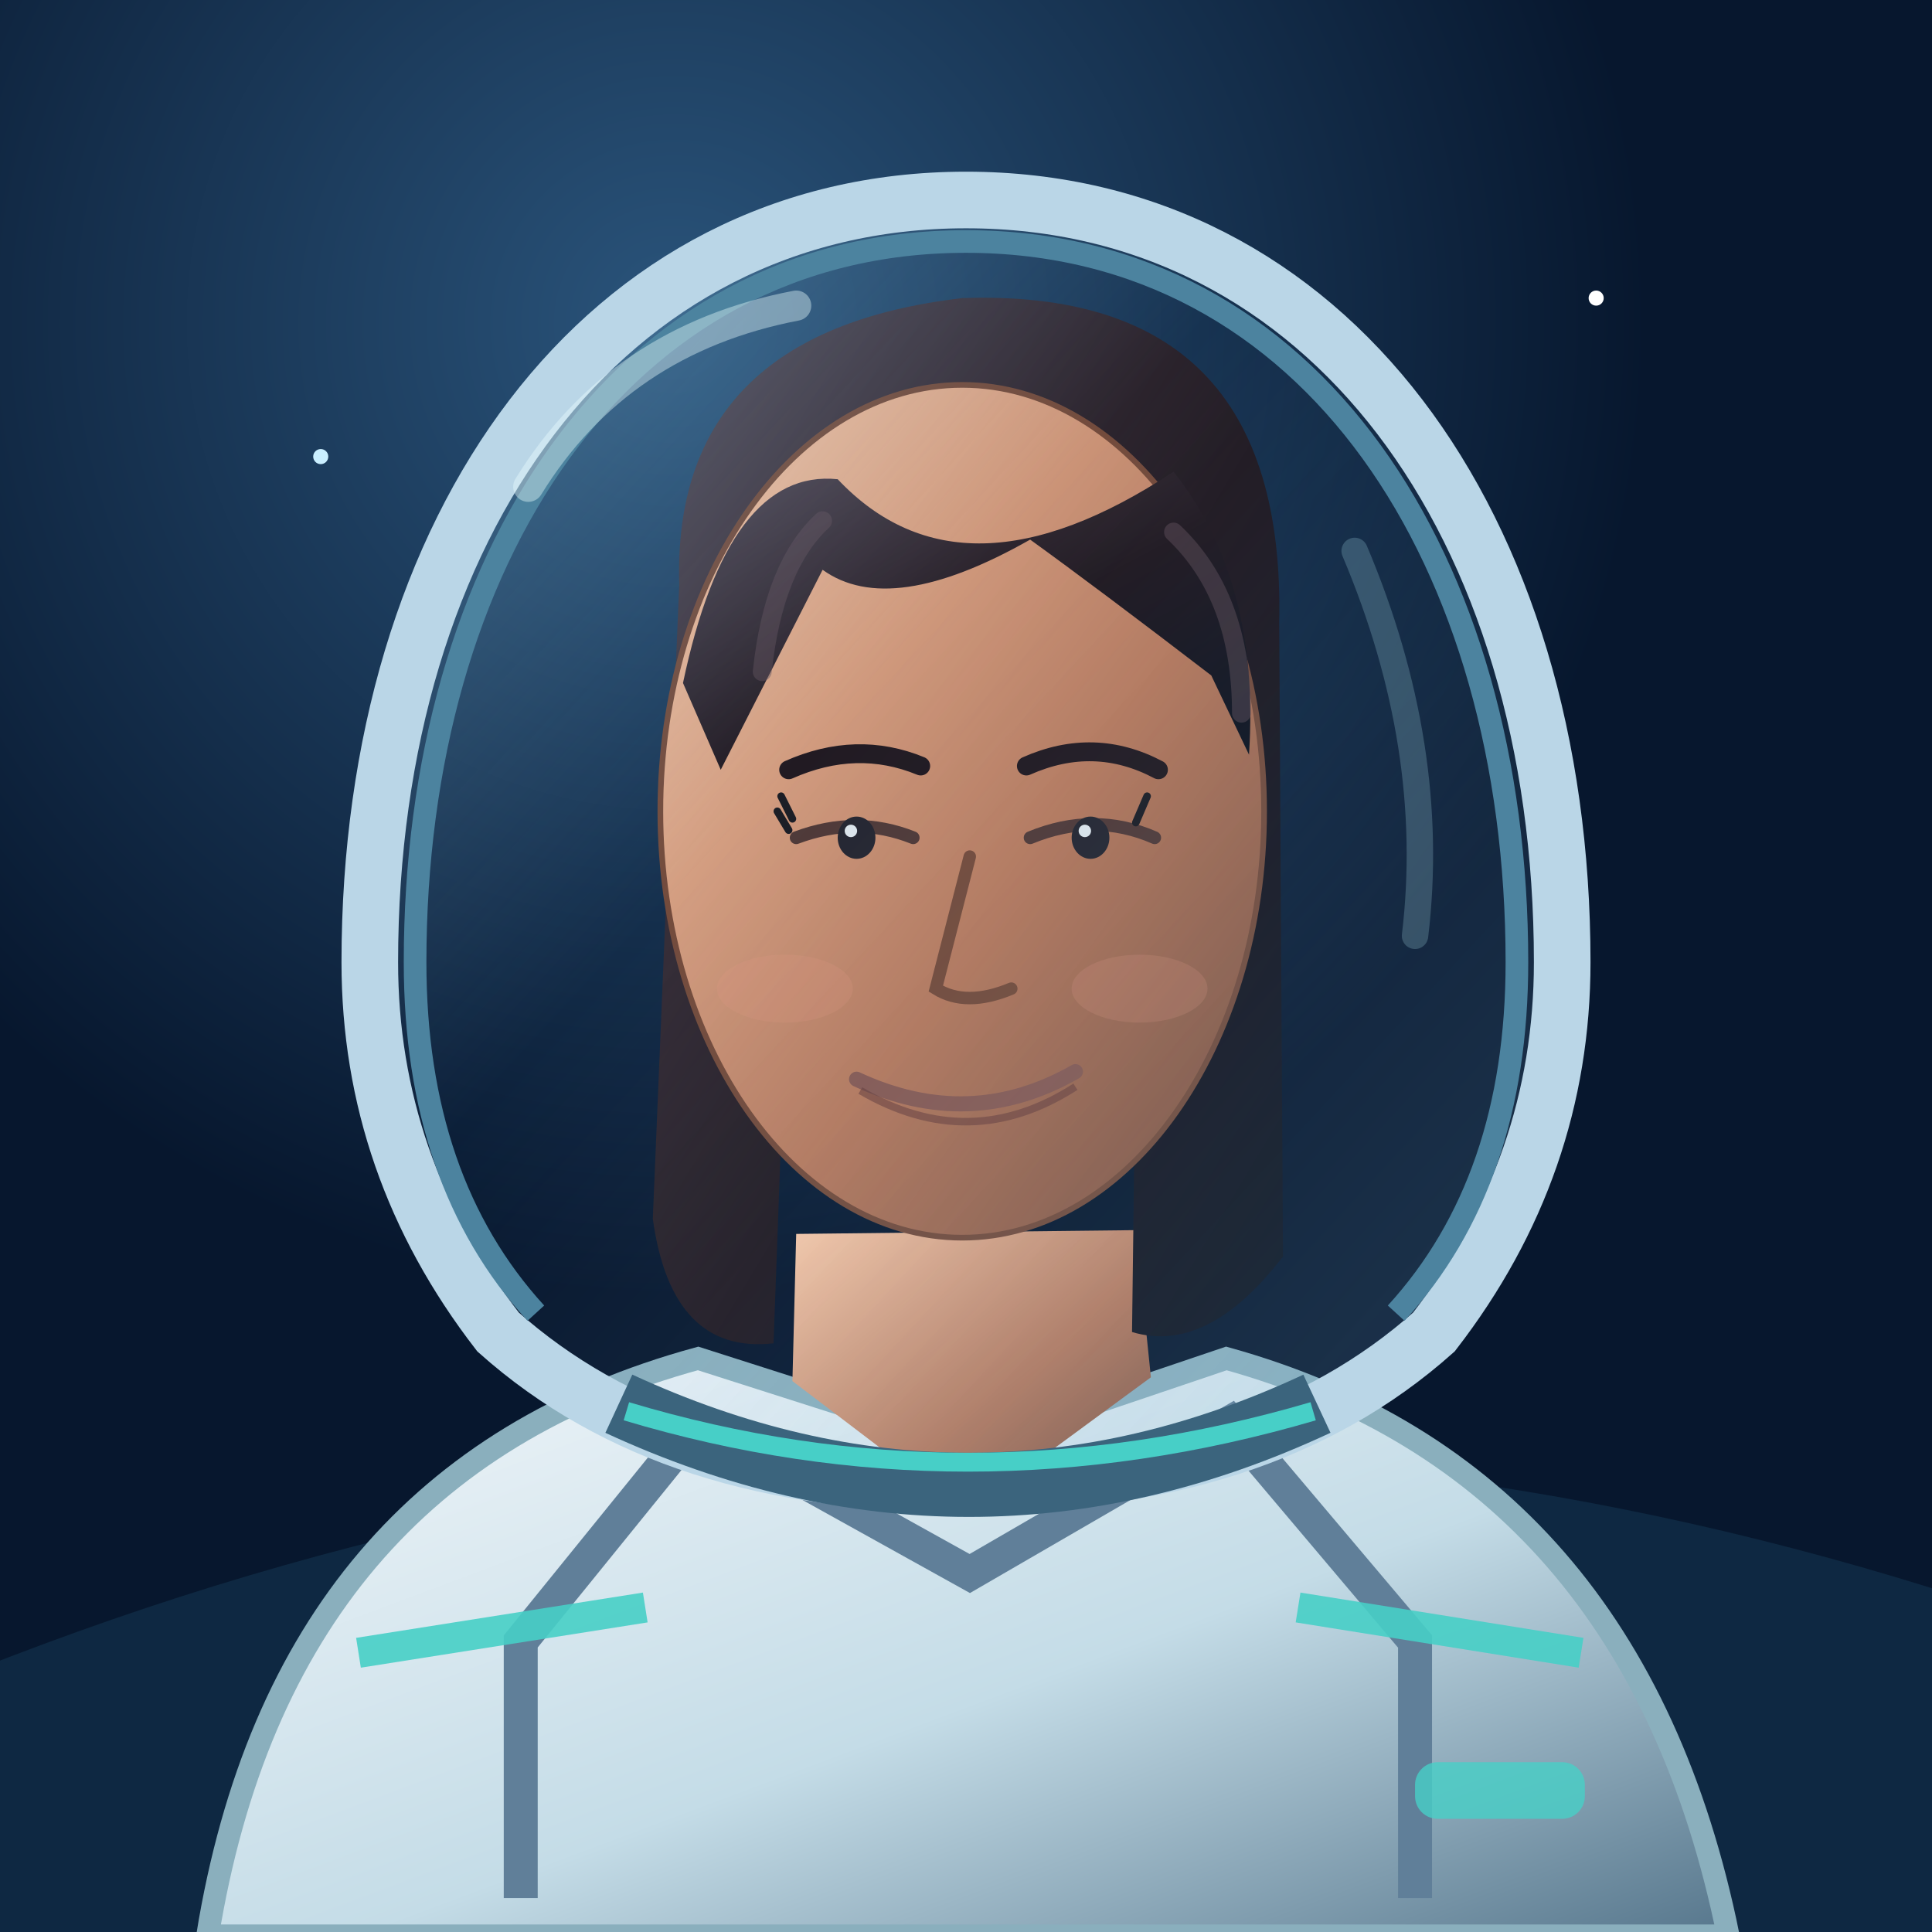
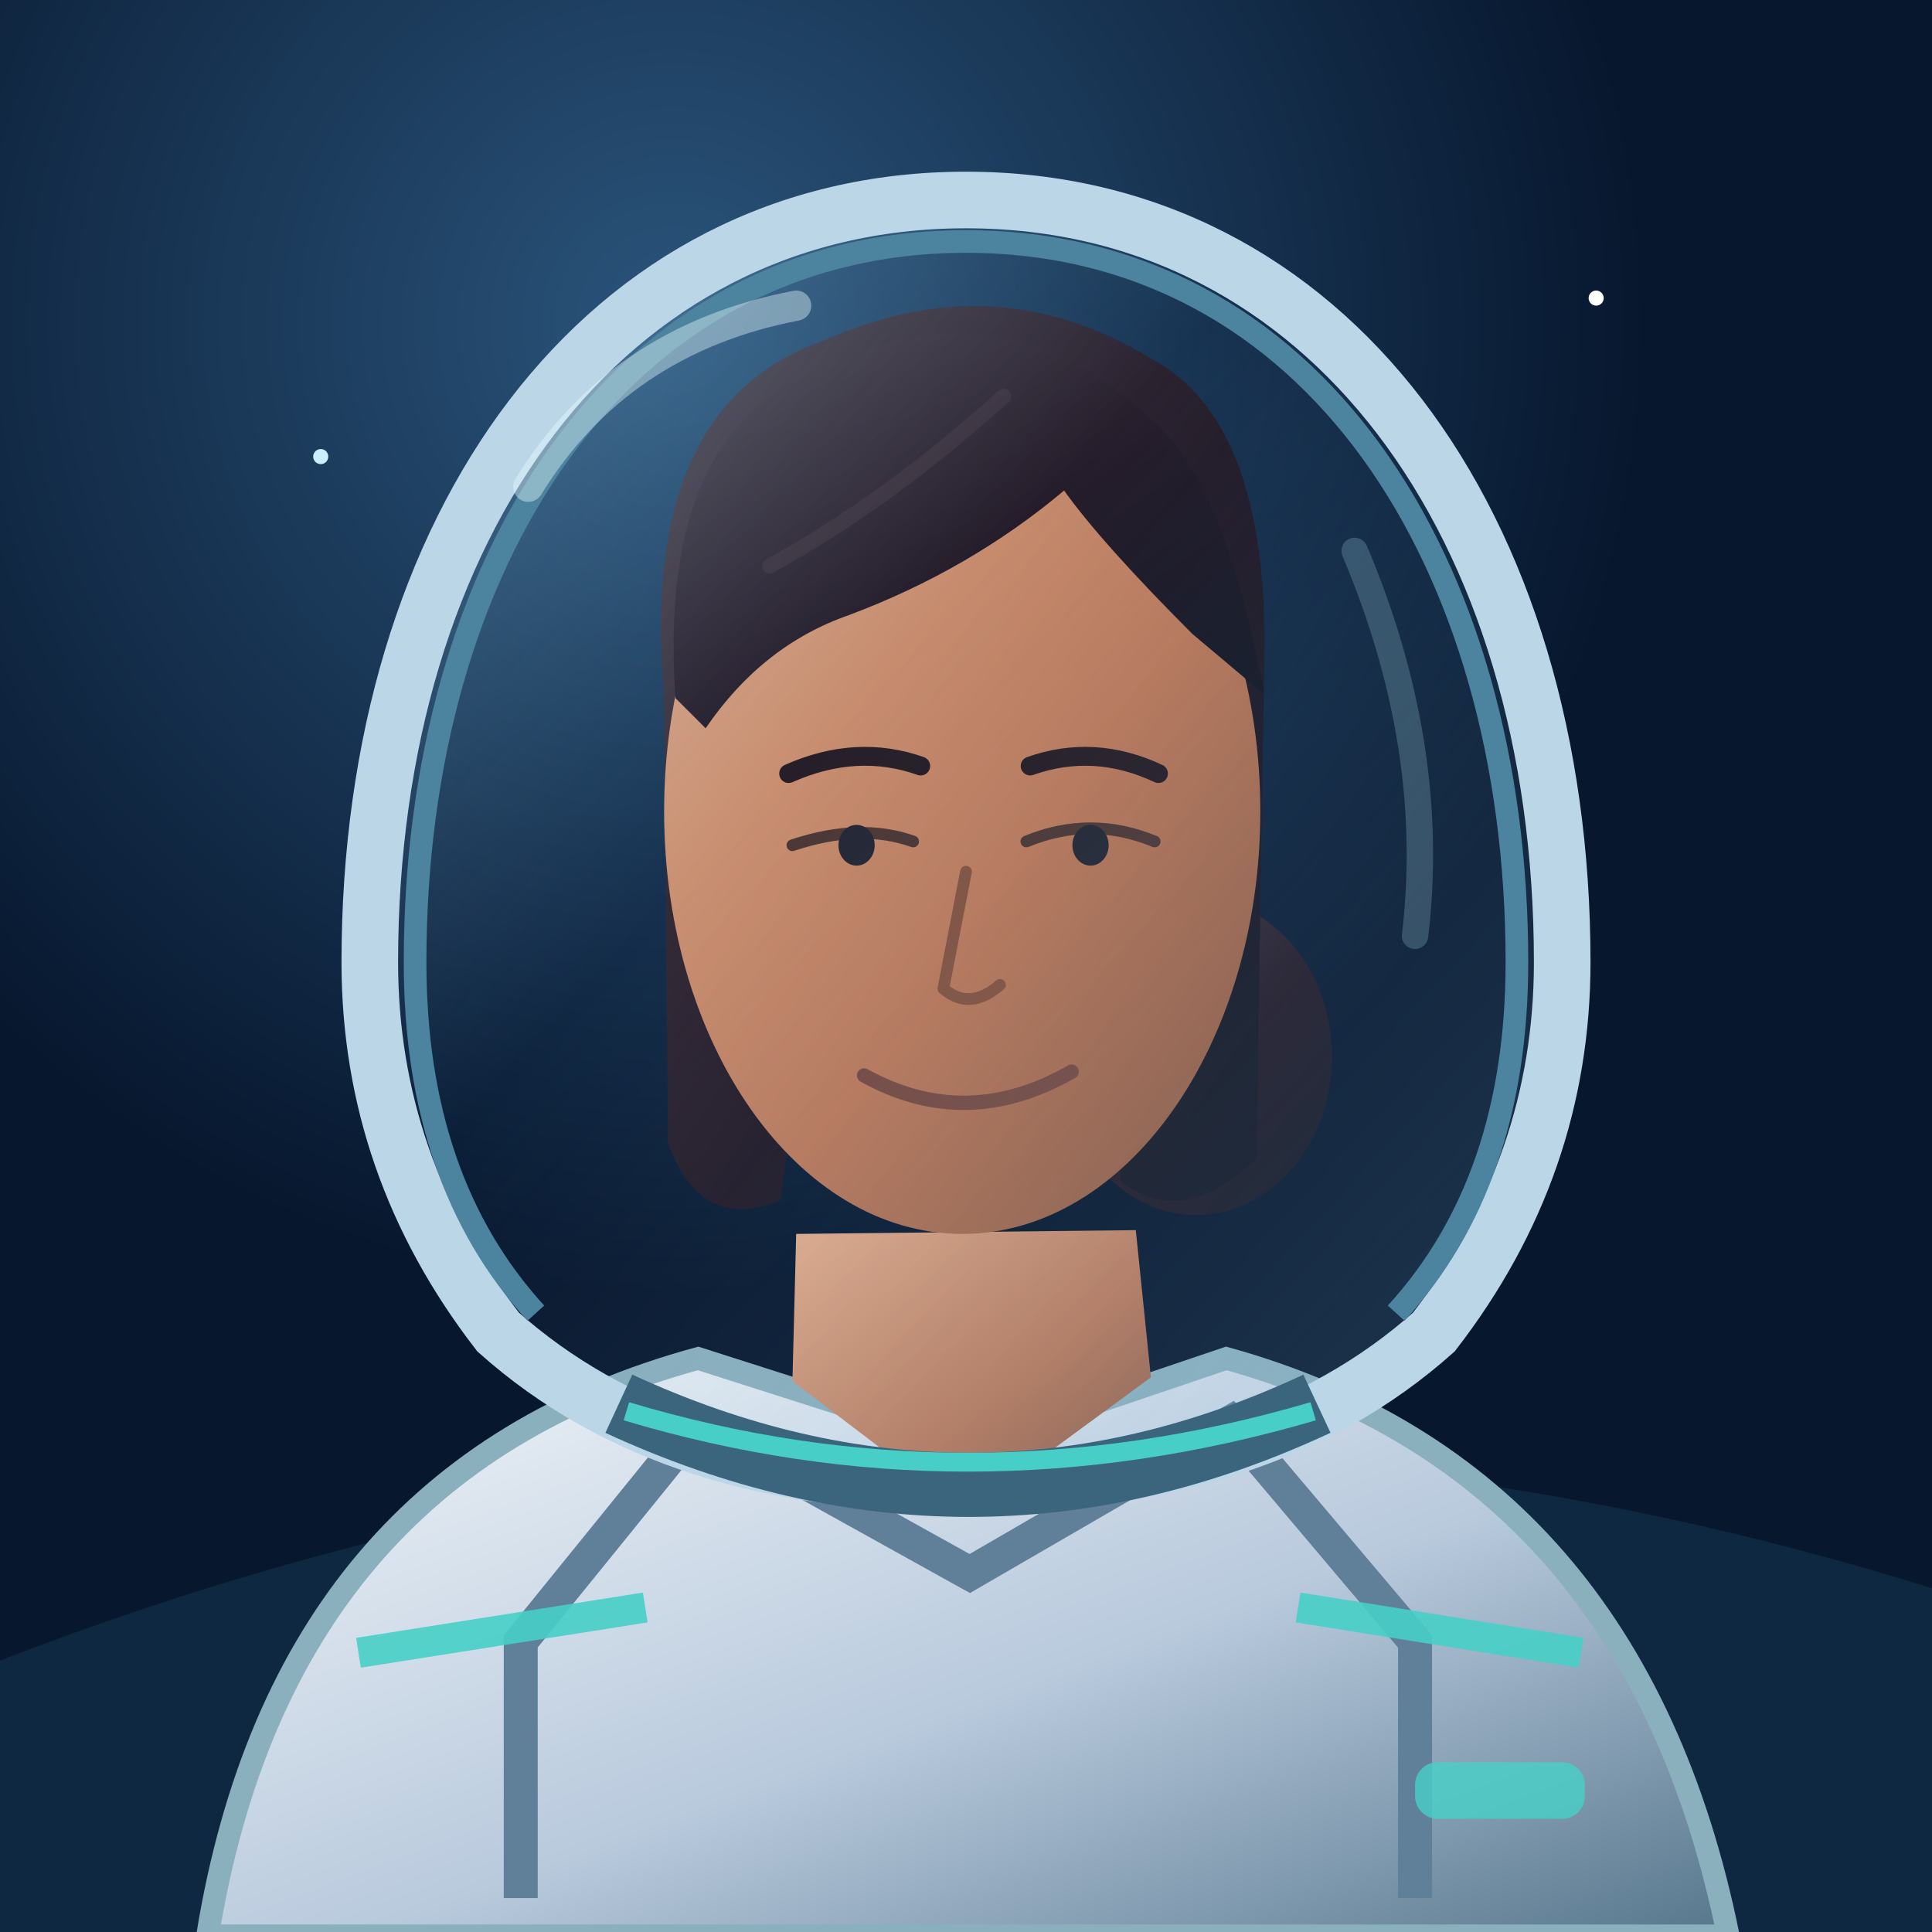
- <svg xmlns="http://www.w3.org/2000/svg" viewBox="0 0 512 512">
+ <svg xmlns="http://www.w3.org/2000/svg" role="img" aria-label="Fictional HealthGuard astronaut portrait" viewBox="0 0 512 512">
  <defs>
    <radialGradient id="space" cx="35%" cy="17%">
      <stop stop-color="#2a547b" />
      <stop offset="1" stop-color="#07172e" />
    </radialGradient>
    <linearGradient id="skin" x2="1" y2="1">
-       <stop stop-color="#f7c9aa" />
-       <stop offset=".58" stop-color="#b5795e" />
-       <stop offset="1" stop-color="#734b3c" />
+       <stop stop-color="#dfac8d" />
+       <stop offset=".58" stop-color="#b8785b" />
+       <stop offset="1" stop-color="#845440" />
    </linearGradient>
    <linearGradient id="hair" x2="1" y2="1">
-       <stop stop-color="#514754" />
-       <stop offset=".55" stop-color="#211a22" />
-       <stop offset="1" stop-color="#0b1220" />
+       <stop stop-color="#4d424d" />
+       <stop offset=".55" stop-color="#231b29" />
+       <stop offset="1" stop-color="#111725" />
    </linearGradient>
    <linearGradient id="suit" x2="1" y2="1">
      <stop stop-color="#f3f7fa" />
-       <stop offset=".55" stop-color="#c4dce7" />
+       <stop offset=".55" stop-color="#b9cadd" />
      <stop offset="1" stop-color="#56768c" />
    </linearGradient>
    <linearGradient id="visor" x1="0" y1="0" x2="1" y2="1">
      <stop stop-color="#a2e3f9" stop-opacity=".32" />
      <stop offset=".4" stop-color="#86b9dd" stop-opacity="0" />
      <stop offset="1" stop-color="#82b8d9" stop-opacity=".20" />
    </linearGradient>
  </defs>
  <rect width="512" height="512" fill="url(#space)" />
  <circle cx="423" cy="79" r="2" fill="#fff" />
  <circle cx="85" cy="121" r="2" fill="#caefff" />
  <circle cx="412" cy="278" r="1.6" fill="#fff" />
  <path d="M-34 454Q257 328 548 433V512H-34Z" fill="#102e48" opacity=".75" />
  <path d="M55 513Q75 390 185 360L257 383 325 360Q433 390 458 513Z" fill="url(#suit)" stroke="#8aafbd" stroke-width="6" />
  <path d="M138 503V435L185 377 257 417 326 377 375 435V503" fill="none" stroke="#607f99" stroke-width="9" />
  <path d="M211 327L210 366 256 401 305 365 301 326" fill="url(#skin)" />
-   <path d="M180 155Q178 88 255 79Q341 76 339 165L340 333Q320 359 300 353L301 274H208L205 356Q178 359 173 323Z" fill="url(#hair)" />
-   <ellipse cx="255" cy="215" rx="80" ry="113" fill="url(#skin)" stroke="#734b3c" stroke-width="1.5" />
-   <path d="M181 181Q193 124 222 127Q255 162 311 125Q334 154 331 200L321 179Q291 156 273 143Q236 164 218 151L191 204Z" fill="url(#hair)" />
-   <path d="M209 204Q227 196 244 203M272 203Q290 195 307 204" fill="none" stroke="#211a22" stroke-width="5" stroke-linecap="round" />
-   <path d="M211 222Q227 216 242 222M273 222Q290 215 306 222" fill="none" stroke="#4f3938" stroke-width="3.4" stroke-linecap="round" />
-   <ellipse cx="227" cy="222" rx="5" ry="5.6" fill="#252631" />
-   <ellipse cx="289" cy="222" rx="5" ry="5.6" fill="#252631" />
-   <circle cx="225.5" cy="220.2" r="1.65" fill="#eff9ff" opacity=".9" />
-   <circle cx="287.5" cy="220.2" r="1.65" fill="#eff9ff" opacity=".9" />
-   <path d="M257 227L248 262Q256 267 268 262" fill="none" stroke="#734b3c" stroke-width="3.3" stroke-linecap="round" />
-   <path d="M227 286Q257 300 285 284" fill="none" stroke="#865a54" stroke-width="4" stroke-linecap="round" />
-   <ellipse cx="208" cy="262" rx="18" ry="9" fill="#df9881" opacity=".2" />
-   <ellipse cx="302" cy="262" rx="18" ry="9" fill="#df9881" opacity=".2" />
-   <path d="M209 220L206 215M210 217L207 211M301 218L304 211" stroke="#1b1d25" stroke-width="2" stroke-linecap="round" />
-   <path d="M228 289Q257 306 285 288" fill="none" stroke="#643b3a" stroke-width="2" opacity=".55" />
-   <path d="M202 178Q205 150 218 138M311 141Q329 158 329 189" stroke="#62505b" stroke-width="5" opacity=".45" fill="none" stroke-linecap="round" />
+   <ellipse cx="317" cy="280" rx="36" ry="42" fill="url(#hair)" />
+   <path d="M176 184Q169 107 219 90Q264 70 305 95Q337 112 335 178L333 307Q313 326 297 313L294 275H212L207 318Q186 327 177 303Z" fill="url(#hair)" />
+   <ellipse cx="255" cy="215" rx="79" ry="112" fill="url(#skin)" />
+   <path d="M179 185Q174 112 220 97Q267 74 306 112Q325 129 335 184L316 168Q292 144 282 130Q257 151 225 163Q202 171 187 193Z" fill="url(#hair)" />
+   <path d="M204 150Q235 133 266 105" fill="none" stroke="#554452" stroke-width="4" opacity=".32" stroke-linecap="round" />
+   <path d="M209 205Q227 197 244 203M273 203Q290 197 307 205" fill="none" stroke="#261e28" stroke-width="5" stroke-linecap="round" />
+   <path d="M210 224Q228 218 242 223M272 223Q289 216 306 223" fill="none" stroke="#4b3736" stroke-width="3.1" stroke-linecap="round" />
+   <ellipse cx="227" cy="224" rx="4.8" ry="5.4" fill="#242735" />
+   <ellipse cx="289" cy="224" rx="4.8" ry="5.4" fill="#242735" />
+   <path d="M256 231L250 262Q257 268 265 261" fill="none" stroke="#815342" stroke-width="3.1" stroke-linecap="round" stroke-linejoin="round" />
+   <path d="M229 285Q256 300 284 284" fill="none" stroke="#754a43" stroke-width="3.8" stroke-linecap="round" />
  <path d="M256 53C160 53 98 139 98 255Q98 309 132 353Q178 394 256 393Q334 394 380 353Q414 309 414 255C414 139 352 53 256 53Z" fill="url(#visor)" stroke="#bad6e7" stroke-width="15" />
  <path d="M256 64C164 64 110 149 110 255Q110 313 142 348" fill="none" stroke="#4c839f" stroke-width="6" />
  <path d="M256 64C348 64 402 149 402 255Q402 313 370 348" fill="none" stroke="#4c839f" stroke-width="6" />
  <path d="M140 129Q164 90 211 81" fill="none" stroke="#ecffff" stroke-opacity=".40" stroke-width="8" stroke-linecap="round" />
  <path d="M359 146Q381 198 375 248" fill="none" stroke="#b9f3ff" stroke-opacity=".21" stroke-width="7" stroke-linecap="round" />
  <path d="M168 380Q256 415 341 381" fill="none" stroke="#ffffff" stroke-opacity=".25" stroke-width="3" />
  <path d="M164 372Q257 415 349 372" fill="none" stroke="#3b647d" stroke-width="17" />
  <path d="M166 374Q256 401 348 374" fill="none" stroke="#47cfc7" stroke-width="5" />
  <path d="M95 438L171 426M419 438L344 426" stroke="#47cfc7" stroke-width="8" opacity=".9" />
  <rect x="375" y="467" width="45" height="15" rx="6" fill="#47cfc7" opacity=".8" />
</svg>
